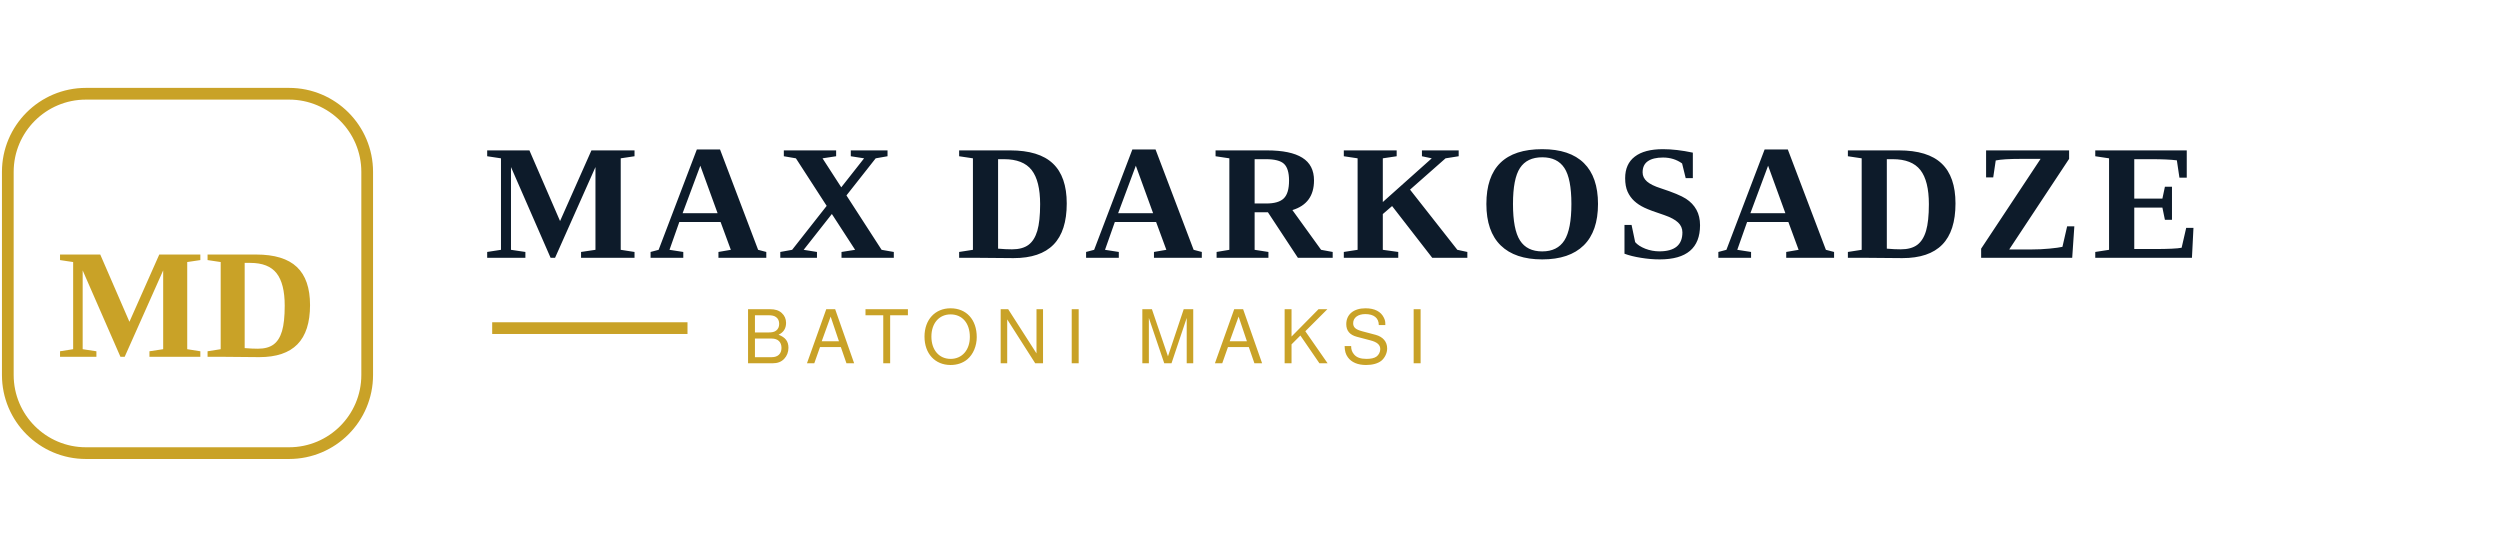
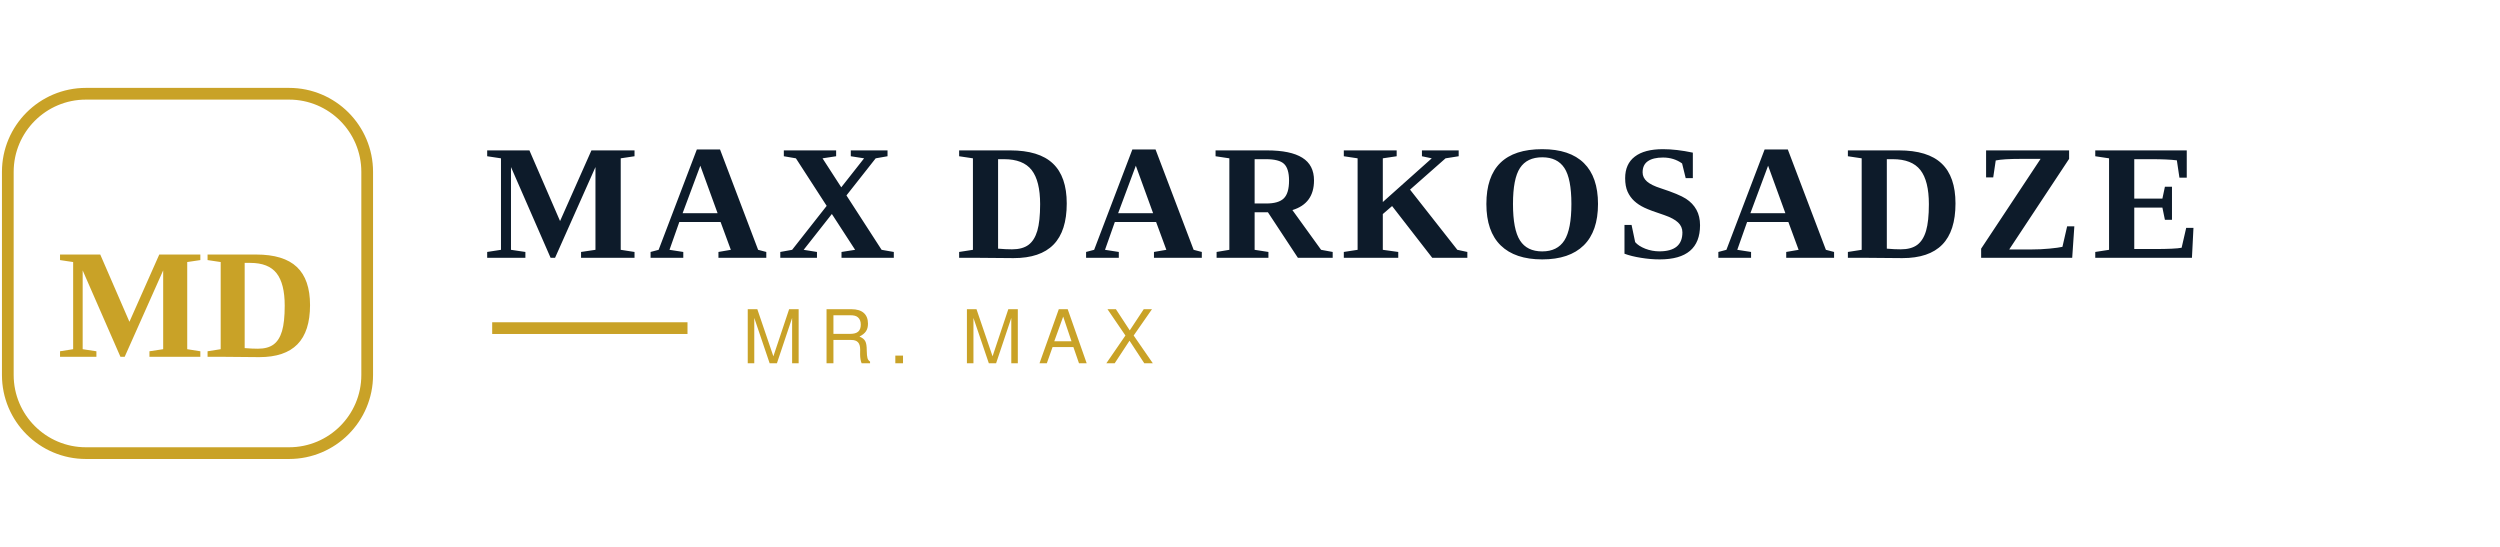
<svg xmlns="http://www.w3.org/2000/svg" viewBox="0 0 640 140" width="640" height="140" role="img" aria-label="MAX DARKOSADZE">
  <rect x="2" y="24" width="92" height="92" rx="20" fill="none" stroke="#c9a227" stroke-width="3" />
  <text x="48" y="80" font-family="Georgia, 'Times New Roman', serif" font-size="40" font-weight="700" fill="#c9a227" text-anchor="middle" dominant-baseline="middle">MD</text>
  <text x="124" y="66" font-family="Georgia, 'Times New Roman', serif" font-size="42" font-weight="700" letter-spacing="2.5" fill="#0d1b2a">MAX DARKOSADZE</text>
  <line x1="126" y1="84" x2="176" y2="84" stroke="#c9a227" stroke-width="3" />
-   <text x="190" y="93" font-family="Helvetica, Arial, sans-serif" font-size="19" letter-spacing="4" fill="#c9a227">BATONI MAKSI</text>
+   <text x="190" y="93" font-family="Helvetica, Arial, sans-serif" font-size="19" letter-spacing="4" fill="#c9a227">MR. MAX</text>
</svg>
